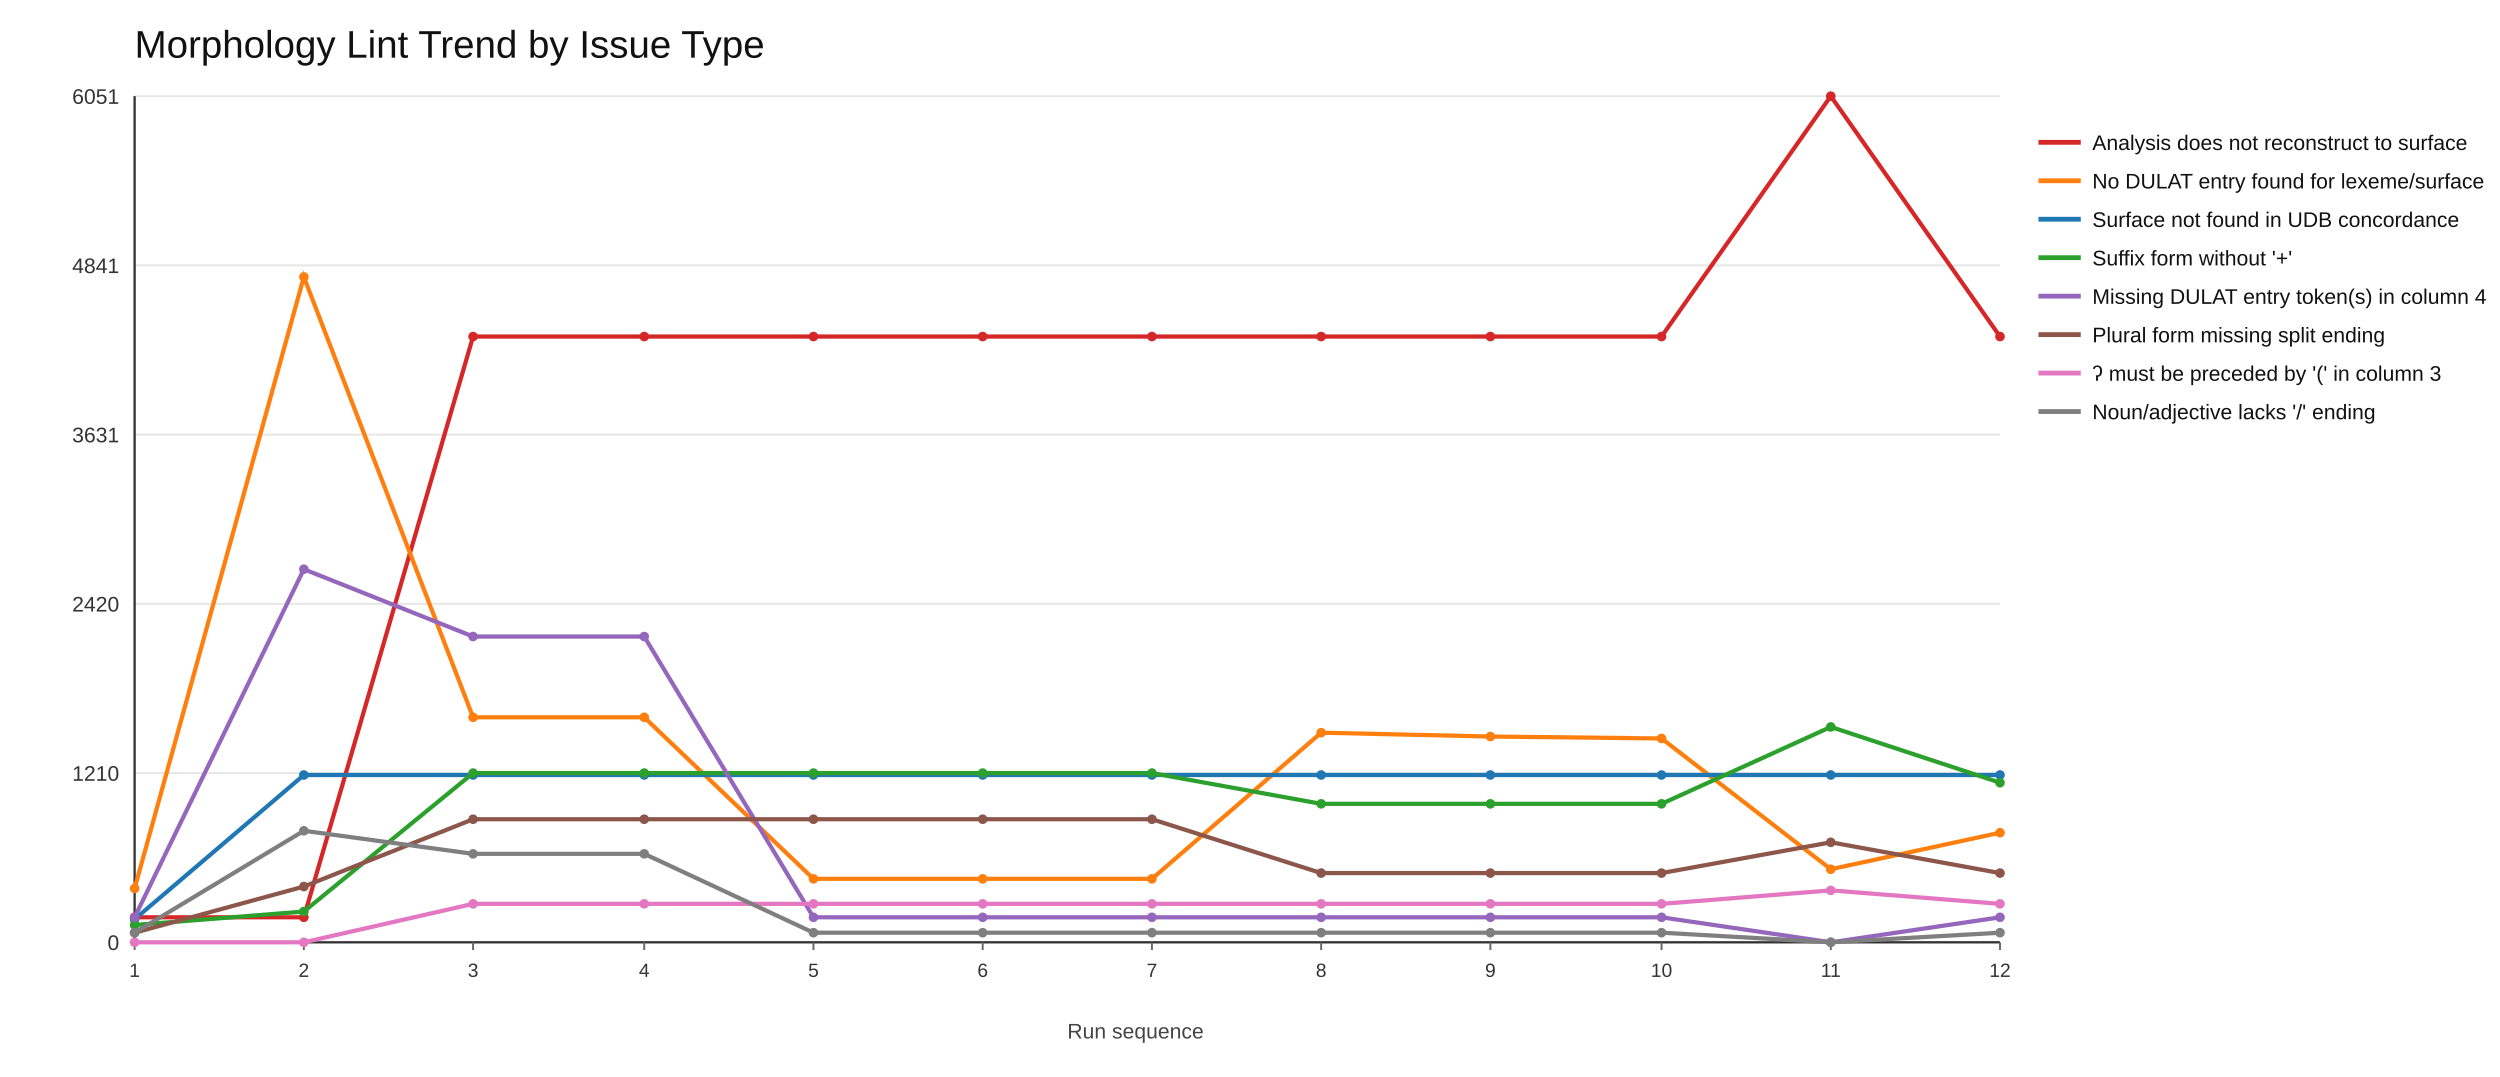
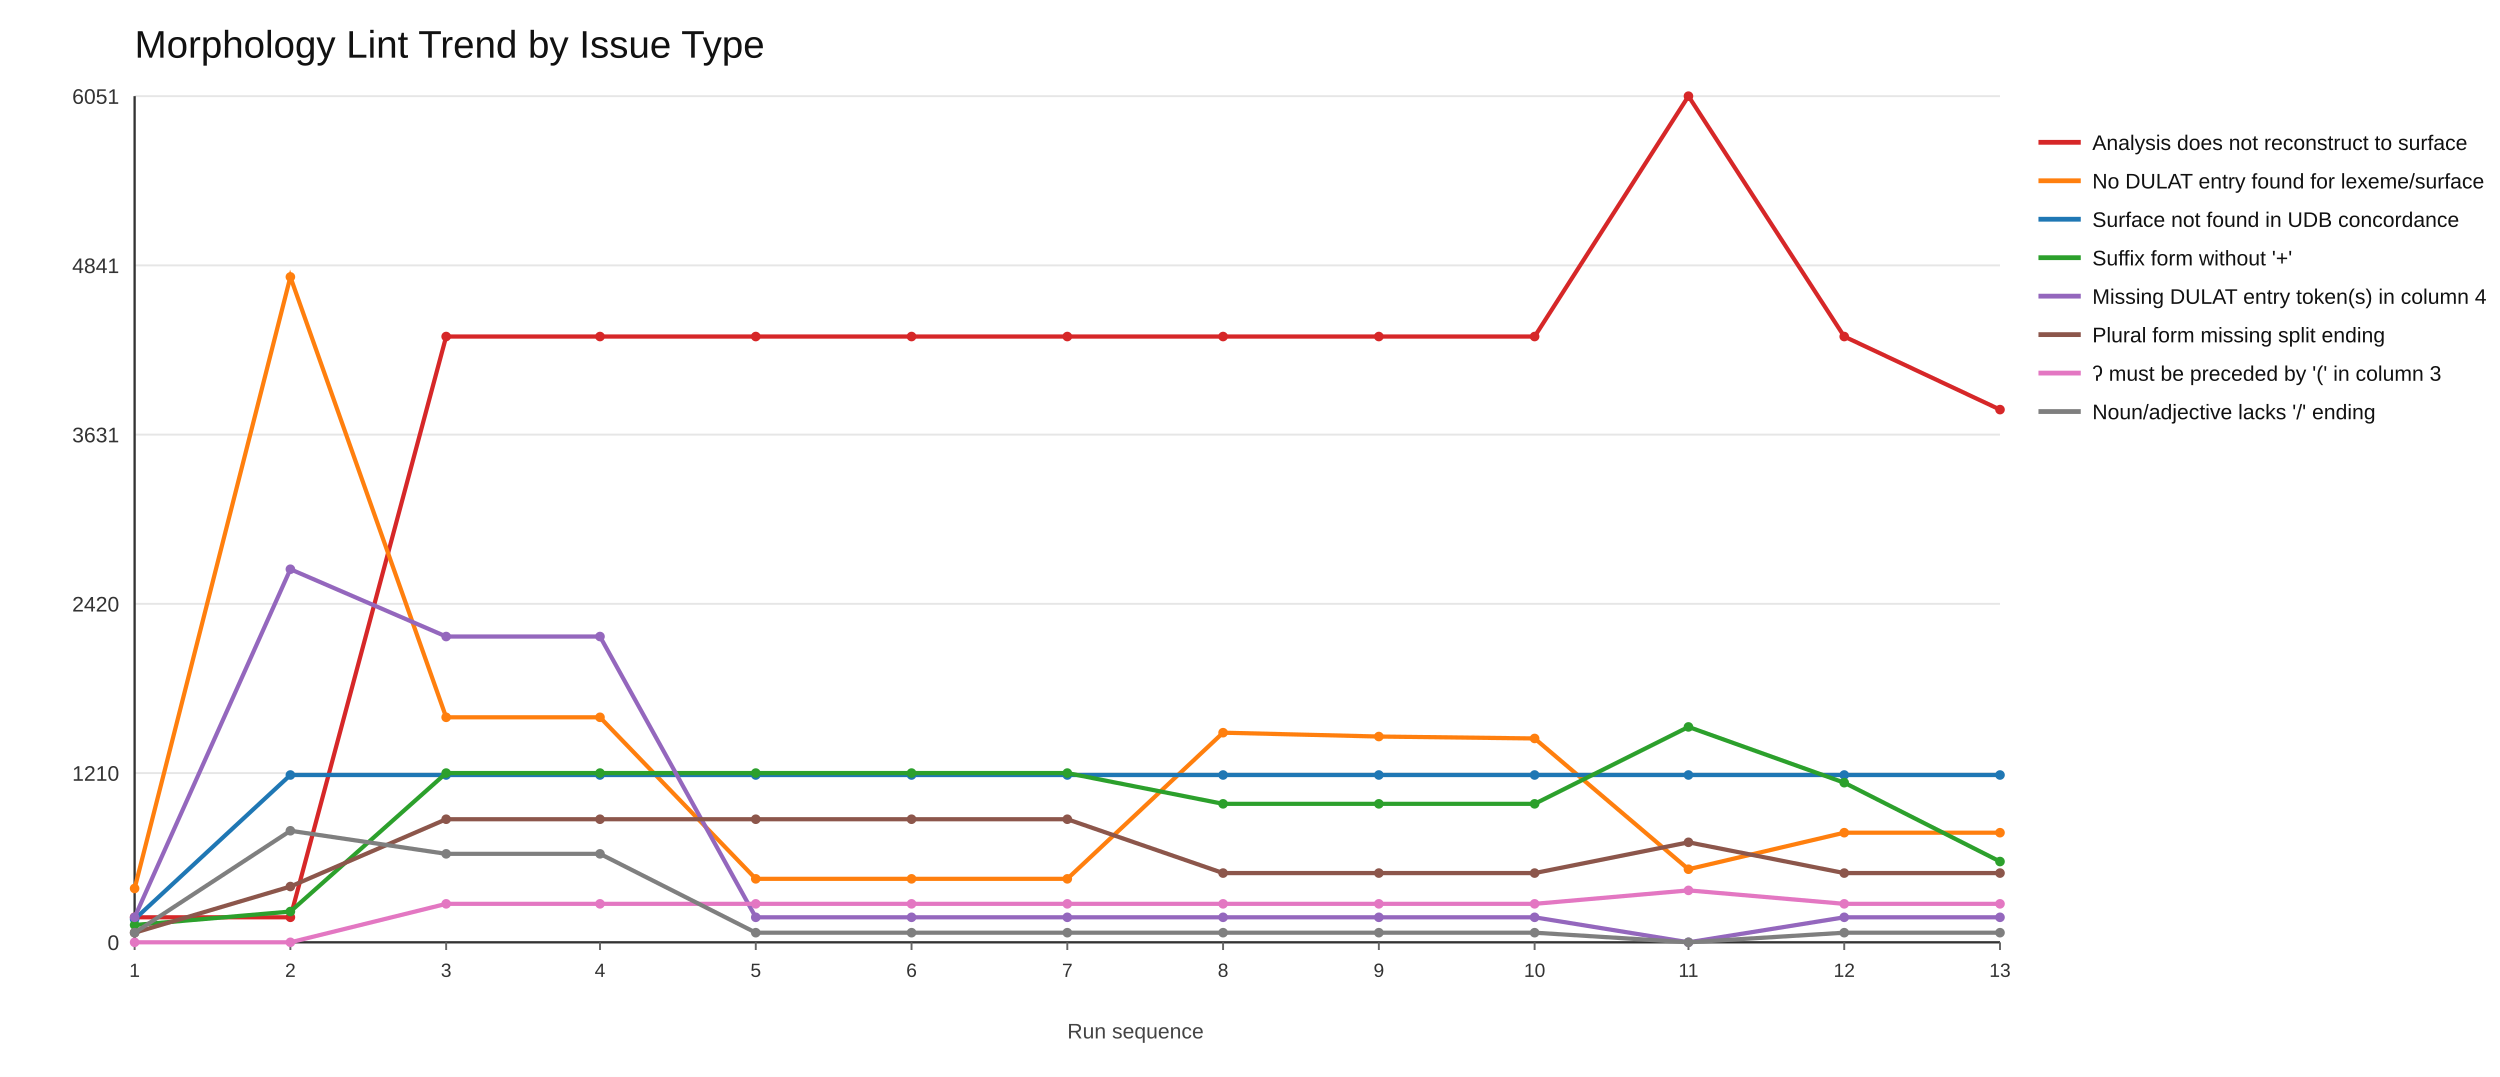
<svg xmlns="http://www.w3.org/2000/svg" width="1300" height="560">
  <rect x="0" y="0" width="1300" height="560" fill="#ffffff" />
  <text x="70" y="30" font-size="20" font-family="Arial" fill="#111">Morphology Lint Trend by Issue Type</text>
  <line x1="70" y1="490" x2="1040" y2="490" stroke="#e6e6e6" stroke-width="1" />
  <text x="62" y="494" font-size="11" font-family="Arial" fill="#333" text-anchor="end">0</text>
  <line x1="70" y1="402" x2="1040" y2="402" stroke="#e6e6e6" stroke-width="1" />
  <text x="62" y="406" font-size="11" font-family="Arial" fill="#333" text-anchor="end">1210</text>
  <line x1="70" y1="314" x2="1040" y2="314" stroke="#e6e6e6" stroke-width="1" />
  <text x="62" y="318" font-size="11" font-family="Arial" fill="#333" text-anchor="end">2420</text>
  <line x1="70" y1="226" x2="1040" y2="226" stroke="#e6e6e6" stroke-width="1" />
  <text x="62" y="230" font-size="11" font-family="Arial" fill="#333" text-anchor="end">3631</text>
  <line x1="70" y1="138" x2="1040" y2="138" stroke="#e6e6e6" stroke-width="1" />
  <text x="62" y="142" font-size="11" font-family="Arial" fill="#333" text-anchor="end">4841</text>
  <line x1="70" y1="50" x2="1040" y2="50" stroke="#e6e6e6" stroke-width="1" />
  <text x="62" y="54" font-size="11" font-family="Arial" fill="#333" text-anchor="end">6051</text>
  <line x1="70" y1="490" x2="1040" y2="490" stroke="#333" stroke-width="1.2" />
  <line x1="70" y1="50" x2="70" y2="490" stroke="#333" stroke-width="1.2" />
  <line x1="70" y1="490" x2="70" y2="494" stroke="#666" stroke-width="1" />
  <text x="70" y="508" font-size="10" font-family="Arial" fill="#333" text-anchor="middle">1</text>
-   <line x1="158" y1="490" x2="158" y2="494" stroke="#666" stroke-width="1" />
-   <text x="158" y="508" font-size="10" font-family="Arial" fill="#333" text-anchor="middle">2</text>
-   <line x1="246" y1="490" x2="246" y2="494" stroke="#666" stroke-width="1" />
-   <text x="246" y="508" font-size="10" font-family="Arial" fill="#333" text-anchor="middle">3</text>
-   <line x1="335" y1="490" x2="335" y2="494" stroke="#666" stroke-width="1" />
-   <text x="335" y="508" font-size="10" font-family="Arial" fill="#333" text-anchor="middle">4</text>
-   <line x1="423" y1="490" x2="423" y2="494" stroke="#666" stroke-width="1" />
-   <text x="423" y="508" font-size="10" font-family="Arial" fill="#333" text-anchor="middle">5</text>
-   <line x1="511" y1="490" x2="511" y2="494" stroke="#666" stroke-width="1" />
-   <text x="511" y="508" font-size="10" font-family="Arial" fill="#333" text-anchor="middle">6</text>
-   <line x1="599" y1="490" x2="599" y2="494" stroke="#666" stroke-width="1" />
-   <text x="599" y="508" font-size="10" font-family="Arial" fill="#333" text-anchor="middle">7</text>
-   <line x1="687" y1="490" x2="687" y2="494" stroke="#666" stroke-width="1" />
-   <text x="687" y="508" font-size="10" font-family="Arial" fill="#333" text-anchor="middle">8</text>
-   <line x1="775" y1="490" x2="775" y2="494" stroke="#666" stroke-width="1" />
-   <text x="775" y="508" font-size="10" font-family="Arial" fill="#333" text-anchor="middle">9</text>
-   <line x1="864" y1="490" x2="864" y2="494" stroke="#666" stroke-width="1" />
-   <text x="864" y="508" font-size="10" font-family="Arial" fill="#333" text-anchor="middle">10</text>
-   <line x1="952" y1="490" x2="952" y2="494" stroke="#666" stroke-width="1" />
-   <text x="952" y="508" font-size="10" font-family="Arial" fill="#333" text-anchor="middle">11</text>
+   <line x1="151" y1="490" x2="151" y2="494" stroke="#666" stroke-width="1" />
+   <text x="151" y="508" font-size="10" font-family="Arial" fill="#333" text-anchor="middle">2</text>
+   <line x1="232" y1="490" x2="232" y2="494" stroke="#666" stroke-width="1" />
+   <text x="232" y="508" font-size="10" font-family="Arial" fill="#333" text-anchor="middle">3</text>
+   <line x1="312" y1="490" x2="312" y2="494" stroke="#666" stroke-width="1" />
+   <text x="312" y="508" font-size="10" font-family="Arial" fill="#333" text-anchor="middle">4</text>
+   <line x1="393" y1="490" x2="393" y2="494" stroke="#666" stroke-width="1" />
+   <text x="393" y="508" font-size="10" font-family="Arial" fill="#333" text-anchor="middle">5</text>
+   <line x1="474" y1="490" x2="474" y2="494" stroke="#666" stroke-width="1" />
+   <text x="474" y="508" font-size="10" font-family="Arial" fill="#333" text-anchor="middle">6</text>
+   <line x1="555" y1="490" x2="555" y2="494" stroke="#666" stroke-width="1" />
+   <text x="555" y="508" font-size="10" font-family="Arial" fill="#333" text-anchor="middle">7</text>
+   <line x1="636" y1="490" x2="636" y2="494" stroke="#666" stroke-width="1" />
+   <text x="636" y="508" font-size="10" font-family="Arial" fill="#333" text-anchor="middle">8</text>
+   <line x1="717" y1="490" x2="717" y2="494" stroke="#666" stroke-width="1" />
+   <text x="717" y="508" font-size="10" font-family="Arial" fill="#333" text-anchor="middle">9</text>
+   <line x1="798" y1="490" x2="798" y2="494" stroke="#666" stroke-width="1" />
+   <text x="798" y="508" font-size="10" font-family="Arial" fill="#333" text-anchor="middle">10</text>
+   <line x1="878" y1="490" x2="878" y2="494" stroke="#666" stroke-width="1" />
+   <text x="878" y="508" font-size="10" font-family="Arial" fill="#333" text-anchor="middle">11</text>
+   <line x1="959" y1="490" x2="959" y2="494" stroke="#666" stroke-width="1" />
+   <text x="959" y="508" font-size="10" font-family="Arial" fill="#333" text-anchor="middle">12</text>
  <line x1="1040" y1="490" x2="1040" y2="494" stroke="#666" stroke-width="1" />
-   <text x="1040" y="508" font-size="10" font-family="Arial" fill="#333" text-anchor="middle">12</text>
-   <polyline fill="none" stroke="#d62728" stroke-width="2.2" points="70,477 158,477 246,175 335,175 423,175 511,175 599,175 687,175 775,175 864,175 952,50 1040,175" />
+   <text x="1040" y="508" font-size="10" font-family="Arial" fill="#333" text-anchor="middle">13</text>
+   <polyline fill="none" stroke="#d62728" stroke-width="2.2" points="70,477 151,477 232,175 312,175 393,175 474,175 555,175 636,175 717,175 798,175 878,50 959,175 1040,213" />
  <circle cx="70" cy="477" r="2.5" fill="#d62728" />
-   <circle cx="158" cy="477" r="2.5" fill="#d62728" />
-   <circle cx="246" cy="175" r="2.5" fill="#d62728" />
-   <circle cx="335" cy="175" r="2.5" fill="#d62728" />
-   <circle cx="423" cy="175" r="2.5" fill="#d62728" />
-   <circle cx="511" cy="175" r="2.5" fill="#d62728" />
-   <circle cx="599" cy="175" r="2.5" fill="#d62728" />
-   <circle cx="687" cy="175" r="2.5" fill="#d62728" />
-   <circle cx="775" cy="175" r="2.5" fill="#d62728" />
-   <circle cx="864" cy="175" r="2.5" fill="#d62728" />
-   <circle cx="952" cy="50" r="2.5" fill="#d62728" />
-   <circle cx="1040" cy="175" r="2.5" fill="#d62728" />
+   <circle cx="151" cy="477" r="2.5" fill="#d62728" />
+   <circle cx="232" cy="175" r="2.5" fill="#d62728" />
+   <circle cx="312" cy="175" r="2.5" fill="#d62728" />
+   <circle cx="393" cy="175" r="2.5" fill="#d62728" />
+   <circle cx="474" cy="175" r="2.5" fill="#d62728" />
+   <circle cx="555" cy="175" r="2.5" fill="#d62728" />
+   <circle cx="636" cy="175" r="2.5" fill="#d62728" />
+   <circle cx="717" cy="175" r="2.5" fill="#d62728" />
+   <circle cx="798" cy="175" r="2.5" fill="#d62728" />
+   <circle cx="878" cy="50" r="2.5" fill="#d62728" />
+   <circle cx="959" cy="175" r="2.5" fill="#d62728" />
+   <circle cx="1040" cy="213" r="2.5" fill="#d62728" />
  <line x1="1060" y1="74" x2="1082" y2="74" stroke="#d62728" stroke-width="2.5" />
  <text x="1088" y="78" font-size="11" font-family="Arial" fill="#111">Analysis does not reconstruct to surface</text>
-   <polyline fill="none" stroke="#ff7f0e" stroke-width="2.2" points="70,462 158,144 246,373 335,373 423,457 511,457 599,457 687,381 775,383 864,384 952,452 1040,433" />
+   <polyline fill="none" stroke="#ff7f0e" stroke-width="2.2" points="70,462 151,144 232,373 312,373 393,457 474,457 555,457 636,381 717,383 798,384 878,452 959,433 1040,433" />
  <circle cx="70" cy="462" r="2.5" fill="#ff7f0e" />
-   <circle cx="158" cy="144" r="2.5" fill="#ff7f0e" />
-   <circle cx="246" cy="373" r="2.5" fill="#ff7f0e" />
-   <circle cx="335" cy="373" r="2.5" fill="#ff7f0e" />
-   <circle cx="423" cy="457" r="2.5" fill="#ff7f0e" />
-   <circle cx="511" cy="457" r="2.5" fill="#ff7f0e" />
-   <circle cx="599" cy="457" r="2.5" fill="#ff7f0e" />
-   <circle cx="687" cy="381" r="2.5" fill="#ff7f0e" />
-   <circle cx="775" cy="383" r="2.5" fill="#ff7f0e" />
-   <circle cx="864" cy="384" r="2.5" fill="#ff7f0e" />
-   <circle cx="952" cy="452" r="2.5" fill="#ff7f0e" />
+   <circle cx="151" cy="144" r="2.5" fill="#ff7f0e" />
+   <circle cx="232" cy="373" r="2.5" fill="#ff7f0e" />
+   <circle cx="312" cy="373" r="2.5" fill="#ff7f0e" />
+   <circle cx="393" cy="457" r="2.5" fill="#ff7f0e" />
+   <circle cx="474" cy="457" r="2.5" fill="#ff7f0e" />
+   <circle cx="555" cy="457" r="2.5" fill="#ff7f0e" />
+   <circle cx="636" cy="381" r="2.5" fill="#ff7f0e" />
+   <circle cx="717" cy="383" r="2.5" fill="#ff7f0e" />
+   <circle cx="798" cy="384" r="2.5" fill="#ff7f0e" />
+   <circle cx="878" cy="452" r="2.5" fill="#ff7f0e" />
+   <circle cx="959" cy="433" r="2.5" fill="#ff7f0e" />
  <circle cx="1040" cy="433" r="2.5" fill="#ff7f0e" />
  <line x1="1060" y1="94" x2="1082" y2="94" stroke="#ff7f0e" stroke-width="2.5" />
  <text x="1088" y="98" font-size="11" font-family="Arial" fill="#111">No DULAT entry found for lexeme/surface</text>
-   <polyline fill="none" stroke="#1f77b4" stroke-width="2.2" points="70,478 158,403 246,403 335,403 423,403 511,403 599,403 687,403 775,403 864,403 952,403 1040,403" />
+   <polyline fill="none" stroke="#1f77b4" stroke-width="2.2" points="70,478 151,403 232,403 312,403 393,403 474,403 555,403 636,403 717,403 798,403 878,403 959,403 1040,403" />
  <circle cx="70" cy="478" r="2.5" fill="#1f77b4" />
-   <circle cx="158" cy="403" r="2.5" fill="#1f77b4" />
-   <circle cx="246" cy="403" r="2.5" fill="#1f77b4" />
-   <circle cx="335" cy="403" r="2.5" fill="#1f77b4" />
-   <circle cx="423" cy="403" r="2.5" fill="#1f77b4" />
-   <circle cx="511" cy="403" r="2.5" fill="#1f77b4" />
-   <circle cx="599" cy="403" r="2.5" fill="#1f77b4" />
-   <circle cx="687" cy="403" r="2.5" fill="#1f77b4" />
-   <circle cx="775" cy="403" r="2.5" fill="#1f77b4" />
-   <circle cx="864" cy="403" r="2.5" fill="#1f77b4" />
-   <circle cx="952" cy="403" r="2.5" fill="#1f77b4" />
+   <circle cx="151" cy="403" r="2.5" fill="#1f77b4" />
+   <circle cx="232" cy="403" r="2.5" fill="#1f77b4" />
+   <circle cx="312" cy="403" r="2.5" fill="#1f77b4" />
+   <circle cx="393" cy="403" r="2.5" fill="#1f77b4" />
+   <circle cx="474" cy="403" r="2.5" fill="#1f77b4" />
+   <circle cx="555" cy="403" r="2.5" fill="#1f77b4" />
+   <circle cx="636" cy="403" r="2.5" fill="#1f77b4" />
+   <circle cx="717" cy="403" r="2.5" fill="#1f77b4" />
+   <circle cx="798" cy="403" r="2.5" fill="#1f77b4" />
+   <circle cx="878" cy="403" r="2.5" fill="#1f77b4" />
+   <circle cx="959" cy="403" r="2.5" fill="#1f77b4" />
  <circle cx="1040" cy="403" r="2.5" fill="#1f77b4" />
  <line x1="1060" y1="114" x2="1082" y2="114" stroke="#1f77b4" stroke-width="2.5" />
  <text x="1088" y="118" font-size="11" font-family="Arial" fill="#111">Surface not found in UDB concordance</text>
-   <polyline fill="none" stroke="#2ca02c" stroke-width="2.2" points="70,481 158,474 246,402 335,402 423,402 511,402 599,402 687,418 775,418 864,418 952,378 1040,407" />
+   <polyline fill="none" stroke="#2ca02c" stroke-width="2.2" points="70,481 151,474 232,402 312,402 393,402 474,402 555,402 636,418 717,418 798,418 878,378 959,407 1040,448" />
  <circle cx="70" cy="481" r="2.5" fill="#2ca02c" />
-   <circle cx="158" cy="474" r="2.5" fill="#2ca02c" />
-   <circle cx="246" cy="402" r="2.5" fill="#2ca02c" />
-   <circle cx="335" cy="402" r="2.5" fill="#2ca02c" />
-   <circle cx="423" cy="402" r="2.5" fill="#2ca02c" />
-   <circle cx="511" cy="402" r="2.5" fill="#2ca02c" />
-   <circle cx="599" cy="402" r="2.5" fill="#2ca02c" />
-   <circle cx="687" cy="418" r="2.5" fill="#2ca02c" />
-   <circle cx="775" cy="418" r="2.5" fill="#2ca02c" />
-   <circle cx="864" cy="418" r="2.5" fill="#2ca02c" />
-   <circle cx="952" cy="378" r="2.5" fill="#2ca02c" />
-   <circle cx="1040" cy="407" r="2.5" fill="#2ca02c" />
+   <circle cx="151" cy="474" r="2.5" fill="#2ca02c" />
+   <circle cx="232" cy="402" r="2.5" fill="#2ca02c" />
+   <circle cx="312" cy="402" r="2.5" fill="#2ca02c" />
+   <circle cx="393" cy="402" r="2.5" fill="#2ca02c" />
+   <circle cx="474" cy="402" r="2.5" fill="#2ca02c" />
+   <circle cx="555" cy="402" r="2.5" fill="#2ca02c" />
+   <circle cx="636" cy="418" r="2.5" fill="#2ca02c" />
+   <circle cx="717" cy="418" r="2.5" fill="#2ca02c" />
+   <circle cx="798" cy="418" r="2.5" fill="#2ca02c" />
+   <circle cx="878" cy="378" r="2.5" fill="#2ca02c" />
+   <circle cx="959" cy="407" r="2.5" fill="#2ca02c" />
+   <circle cx="1040" cy="448" r="2.5" fill="#2ca02c" />
  <line x1="1060" y1="134" x2="1082" y2="134" stroke="#2ca02c" stroke-width="2.5" />
  <text x="1088" y="138" font-size="11" font-family="Arial" fill="#111">Suffix form without '+'</text>
-   <polyline fill="none" stroke="#9467bd" stroke-width="2.2" points="70,477 158,296 246,331 335,331 423,477 511,477 599,477 687,477 775,477 864,477 952,490 1040,477" />
+   <polyline fill="none" stroke="#9467bd" stroke-width="2.2" points="70,477 151,296 232,331 312,331 393,477 474,477 555,477 636,477 717,477 798,477 878,490 959,477 1040,477" />
  <circle cx="70" cy="477" r="2.5" fill="#9467bd" />
-   <circle cx="158" cy="296" r="2.5" fill="#9467bd" />
-   <circle cx="246" cy="331" r="2.5" fill="#9467bd" />
-   <circle cx="335" cy="331" r="2.5" fill="#9467bd" />
-   <circle cx="423" cy="477" r="2.5" fill="#9467bd" />
-   <circle cx="511" cy="477" r="2.5" fill="#9467bd" />
-   <circle cx="599" cy="477" r="2.5" fill="#9467bd" />
-   <circle cx="687" cy="477" r="2.5" fill="#9467bd" />
-   <circle cx="775" cy="477" r="2.5" fill="#9467bd" />
-   <circle cx="864" cy="477" r="2.5" fill="#9467bd" />
-   <circle cx="952" cy="490" r="2.5" fill="#9467bd" />
+   <circle cx="151" cy="296" r="2.5" fill="#9467bd" />
+   <circle cx="232" cy="331" r="2.5" fill="#9467bd" />
+   <circle cx="312" cy="331" r="2.5" fill="#9467bd" />
+   <circle cx="393" cy="477" r="2.5" fill="#9467bd" />
+   <circle cx="474" cy="477" r="2.5" fill="#9467bd" />
+   <circle cx="555" cy="477" r="2.5" fill="#9467bd" />
+   <circle cx="636" cy="477" r="2.5" fill="#9467bd" />
+   <circle cx="717" cy="477" r="2.5" fill="#9467bd" />
+   <circle cx="798" cy="477" r="2.5" fill="#9467bd" />
+   <circle cx="878" cy="490" r="2.5" fill="#9467bd" />
+   <circle cx="959" cy="477" r="2.5" fill="#9467bd" />
  <circle cx="1040" cy="477" r="2.5" fill="#9467bd" />
  <line x1="1060" y1="154" x2="1082" y2="154" stroke="#9467bd" stroke-width="2.5" />
  <text x="1088" y="158" font-size="11" font-family="Arial" fill="#111">Missing DULAT entry token(s) in column 4</text>
-   <polyline fill="none" stroke="#8c564b" stroke-width="2.2" points="70,485 158,461 246,426 335,426 423,426 511,426 599,426 687,454 775,454 864,454 952,438 1040,454" />
+   <polyline fill="none" stroke="#8c564b" stroke-width="2.2" points="70,485 151,461 232,426 312,426 393,426 474,426 555,426 636,454 717,454 798,454 878,438 959,454 1040,454" />
  <circle cx="70" cy="485" r="2.5" fill="#8c564b" />
-   <circle cx="158" cy="461" r="2.5" fill="#8c564b" />
-   <circle cx="246" cy="426" r="2.5" fill="#8c564b" />
-   <circle cx="335" cy="426" r="2.5" fill="#8c564b" />
-   <circle cx="423" cy="426" r="2.5" fill="#8c564b" />
-   <circle cx="511" cy="426" r="2.5" fill="#8c564b" />
-   <circle cx="599" cy="426" r="2.5" fill="#8c564b" />
-   <circle cx="687" cy="454" r="2.5" fill="#8c564b" />
-   <circle cx="775" cy="454" r="2.5" fill="#8c564b" />
-   <circle cx="864" cy="454" r="2.5" fill="#8c564b" />
-   <circle cx="952" cy="438" r="2.5" fill="#8c564b" />
+   <circle cx="151" cy="461" r="2.5" fill="#8c564b" />
+   <circle cx="232" cy="426" r="2.5" fill="#8c564b" />
+   <circle cx="312" cy="426" r="2.5" fill="#8c564b" />
+   <circle cx="393" cy="426" r="2.5" fill="#8c564b" />
+   <circle cx="474" cy="426" r="2.5" fill="#8c564b" />
+   <circle cx="555" cy="426" r="2.5" fill="#8c564b" />
+   <circle cx="636" cy="454" r="2.5" fill="#8c564b" />
+   <circle cx="717" cy="454" r="2.5" fill="#8c564b" />
+   <circle cx="798" cy="454" r="2.5" fill="#8c564b" />
+   <circle cx="878" cy="438" r="2.5" fill="#8c564b" />
+   <circle cx="959" cy="454" r="2.5" fill="#8c564b" />
  <circle cx="1040" cy="454" r="2.5" fill="#8c564b" />
  <line x1="1060" y1="174" x2="1082" y2="174" stroke="#8c564b" stroke-width="2.5" />
  <text x="1088" y="178" font-size="11" font-family="Arial" fill="#111">Plural form missing split ending</text>
-   <polyline fill="none" stroke="#e377c2" stroke-width="2.2" points="70,490 158,490 246,470 335,470 423,470 511,470 599,470 687,470 775,470 864,470 952,463 1040,470" />
+   <polyline fill="none" stroke="#e377c2" stroke-width="2.2" points="70,490 151,490 232,470 312,470 393,470 474,470 555,470 636,470 717,470 798,470 878,463 959,470 1040,470" />
  <circle cx="70" cy="490" r="2.5" fill="#e377c2" />
-   <circle cx="158" cy="490" r="2.5" fill="#e377c2" />
-   <circle cx="246" cy="470" r="2.5" fill="#e377c2" />
-   <circle cx="335" cy="470" r="2.5" fill="#e377c2" />
-   <circle cx="423" cy="470" r="2.5" fill="#e377c2" />
-   <circle cx="511" cy="470" r="2.5" fill="#e377c2" />
-   <circle cx="599" cy="470" r="2.5" fill="#e377c2" />
-   <circle cx="687" cy="470" r="2.5" fill="#e377c2" />
-   <circle cx="775" cy="470" r="2.5" fill="#e377c2" />
-   <circle cx="864" cy="470" r="2.5" fill="#e377c2" />
-   <circle cx="952" cy="463" r="2.5" fill="#e377c2" />
+   <circle cx="151" cy="490" r="2.5" fill="#e377c2" />
+   <circle cx="232" cy="470" r="2.5" fill="#e377c2" />
+   <circle cx="312" cy="470" r="2.5" fill="#e377c2" />
+   <circle cx="393" cy="470" r="2.5" fill="#e377c2" />
+   <circle cx="474" cy="470" r="2.5" fill="#e377c2" />
+   <circle cx="555" cy="470" r="2.5" fill="#e377c2" />
+   <circle cx="636" cy="470" r="2.5" fill="#e377c2" />
+   <circle cx="717" cy="470" r="2.5" fill="#e377c2" />
+   <circle cx="798" cy="470" r="2.5" fill="#e377c2" />
+   <circle cx="878" cy="463" r="2.5" fill="#e377c2" />
+   <circle cx="959" cy="470" r="2.5" fill="#e377c2" />
  <circle cx="1040" cy="470" r="2.5" fill="#e377c2" />
  <line x1="1060" y1="194" x2="1082" y2="194" stroke="#e377c2" stroke-width="2.5" />
  <text x="1088" y="198" font-size="11" font-family="Arial" fill="#111">ʔ must be preceded by '(' in column 3</text>
-   <polyline fill="none" stroke="#7f7f7f" stroke-width="2.2" points="70,485 158,432 246,444 335,444 423,485 511,485 599,485 687,485 775,485 864,485 952,490 1040,485" />
+   <polyline fill="none" stroke="#7f7f7f" stroke-width="2.2" points="70,485 151,432 232,444 312,444 393,485 474,485 555,485 636,485 717,485 798,485 878,490 959,485 1040,485" />
  <circle cx="70" cy="485" r="2.5" fill="#7f7f7f" />
-   <circle cx="158" cy="432" r="2.5" fill="#7f7f7f" />
-   <circle cx="246" cy="444" r="2.5" fill="#7f7f7f" />
-   <circle cx="335" cy="444" r="2.5" fill="#7f7f7f" />
-   <circle cx="423" cy="485" r="2.5" fill="#7f7f7f" />
-   <circle cx="511" cy="485" r="2.5" fill="#7f7f7f" />
-   <circle cx="599" cy="485" r="2.5" fill="#7f7f7f" />
-   <circle cx="687" cy="485" r="2.5" fill="#7f7f7f" />
-   <circle cx="775" cy="485" r="2.5" fill="#7f7f7f" />
-   <circle cx="864" cy="485" r="2.5" fill="#7f7f7f" />
-   <circle cx="952" cy="490" r="2.5" fill="#7f7f7f" />
+   <circle cx="151" cy="432" r="2.5" fill="#7f7f7f" />
+   <circle cx="232" cy="444" r="2.5" fill="#7f7f7f" />
+   <circle cx="312" cy="444" r="2.5" fill="#7f7f7f" />
+   <circle cx="393" cy="485" r="2.5" fill="#7f7f7f" />
+   <circle cx="474" cy="485" r="2.5" fill="#7f7f7f" />
+   <circle cx="555" cy="485" r="2.5" fill="#7f7f7f" />
+   <circle cx="636" cy="485" r="2.5" fill="#7f7f7f" />
+   <circle cx="717" cy="485" r="2.5" fill="#7f7f7f" />
+   <circle cx="798" cy="485" r="2.5" fill="#7f7f7f" />
+   <circle cx="878" cy="490" r="2.5" fill="#7f7f7f" />
+   <circle cx="959" cy="485" r="2.5" fill="#7f7f7f" />
  <circle cx="1040" cy="485" r="2.5" fill="#7f7f7f" />
  <line x1="1060" y1="214" x2="1082" y2="214" stroke="#7f7f7f" stroke-width="2.5" />
  <text x="1088" y="218" font-size="11" font-family="Arial" fill="#111">Noun/adjective lacks '/' ending</text>
  <text x="555" y="540" font-size="11" font-family="Arial" fill="#444">Run sequence</text>
</svg>
